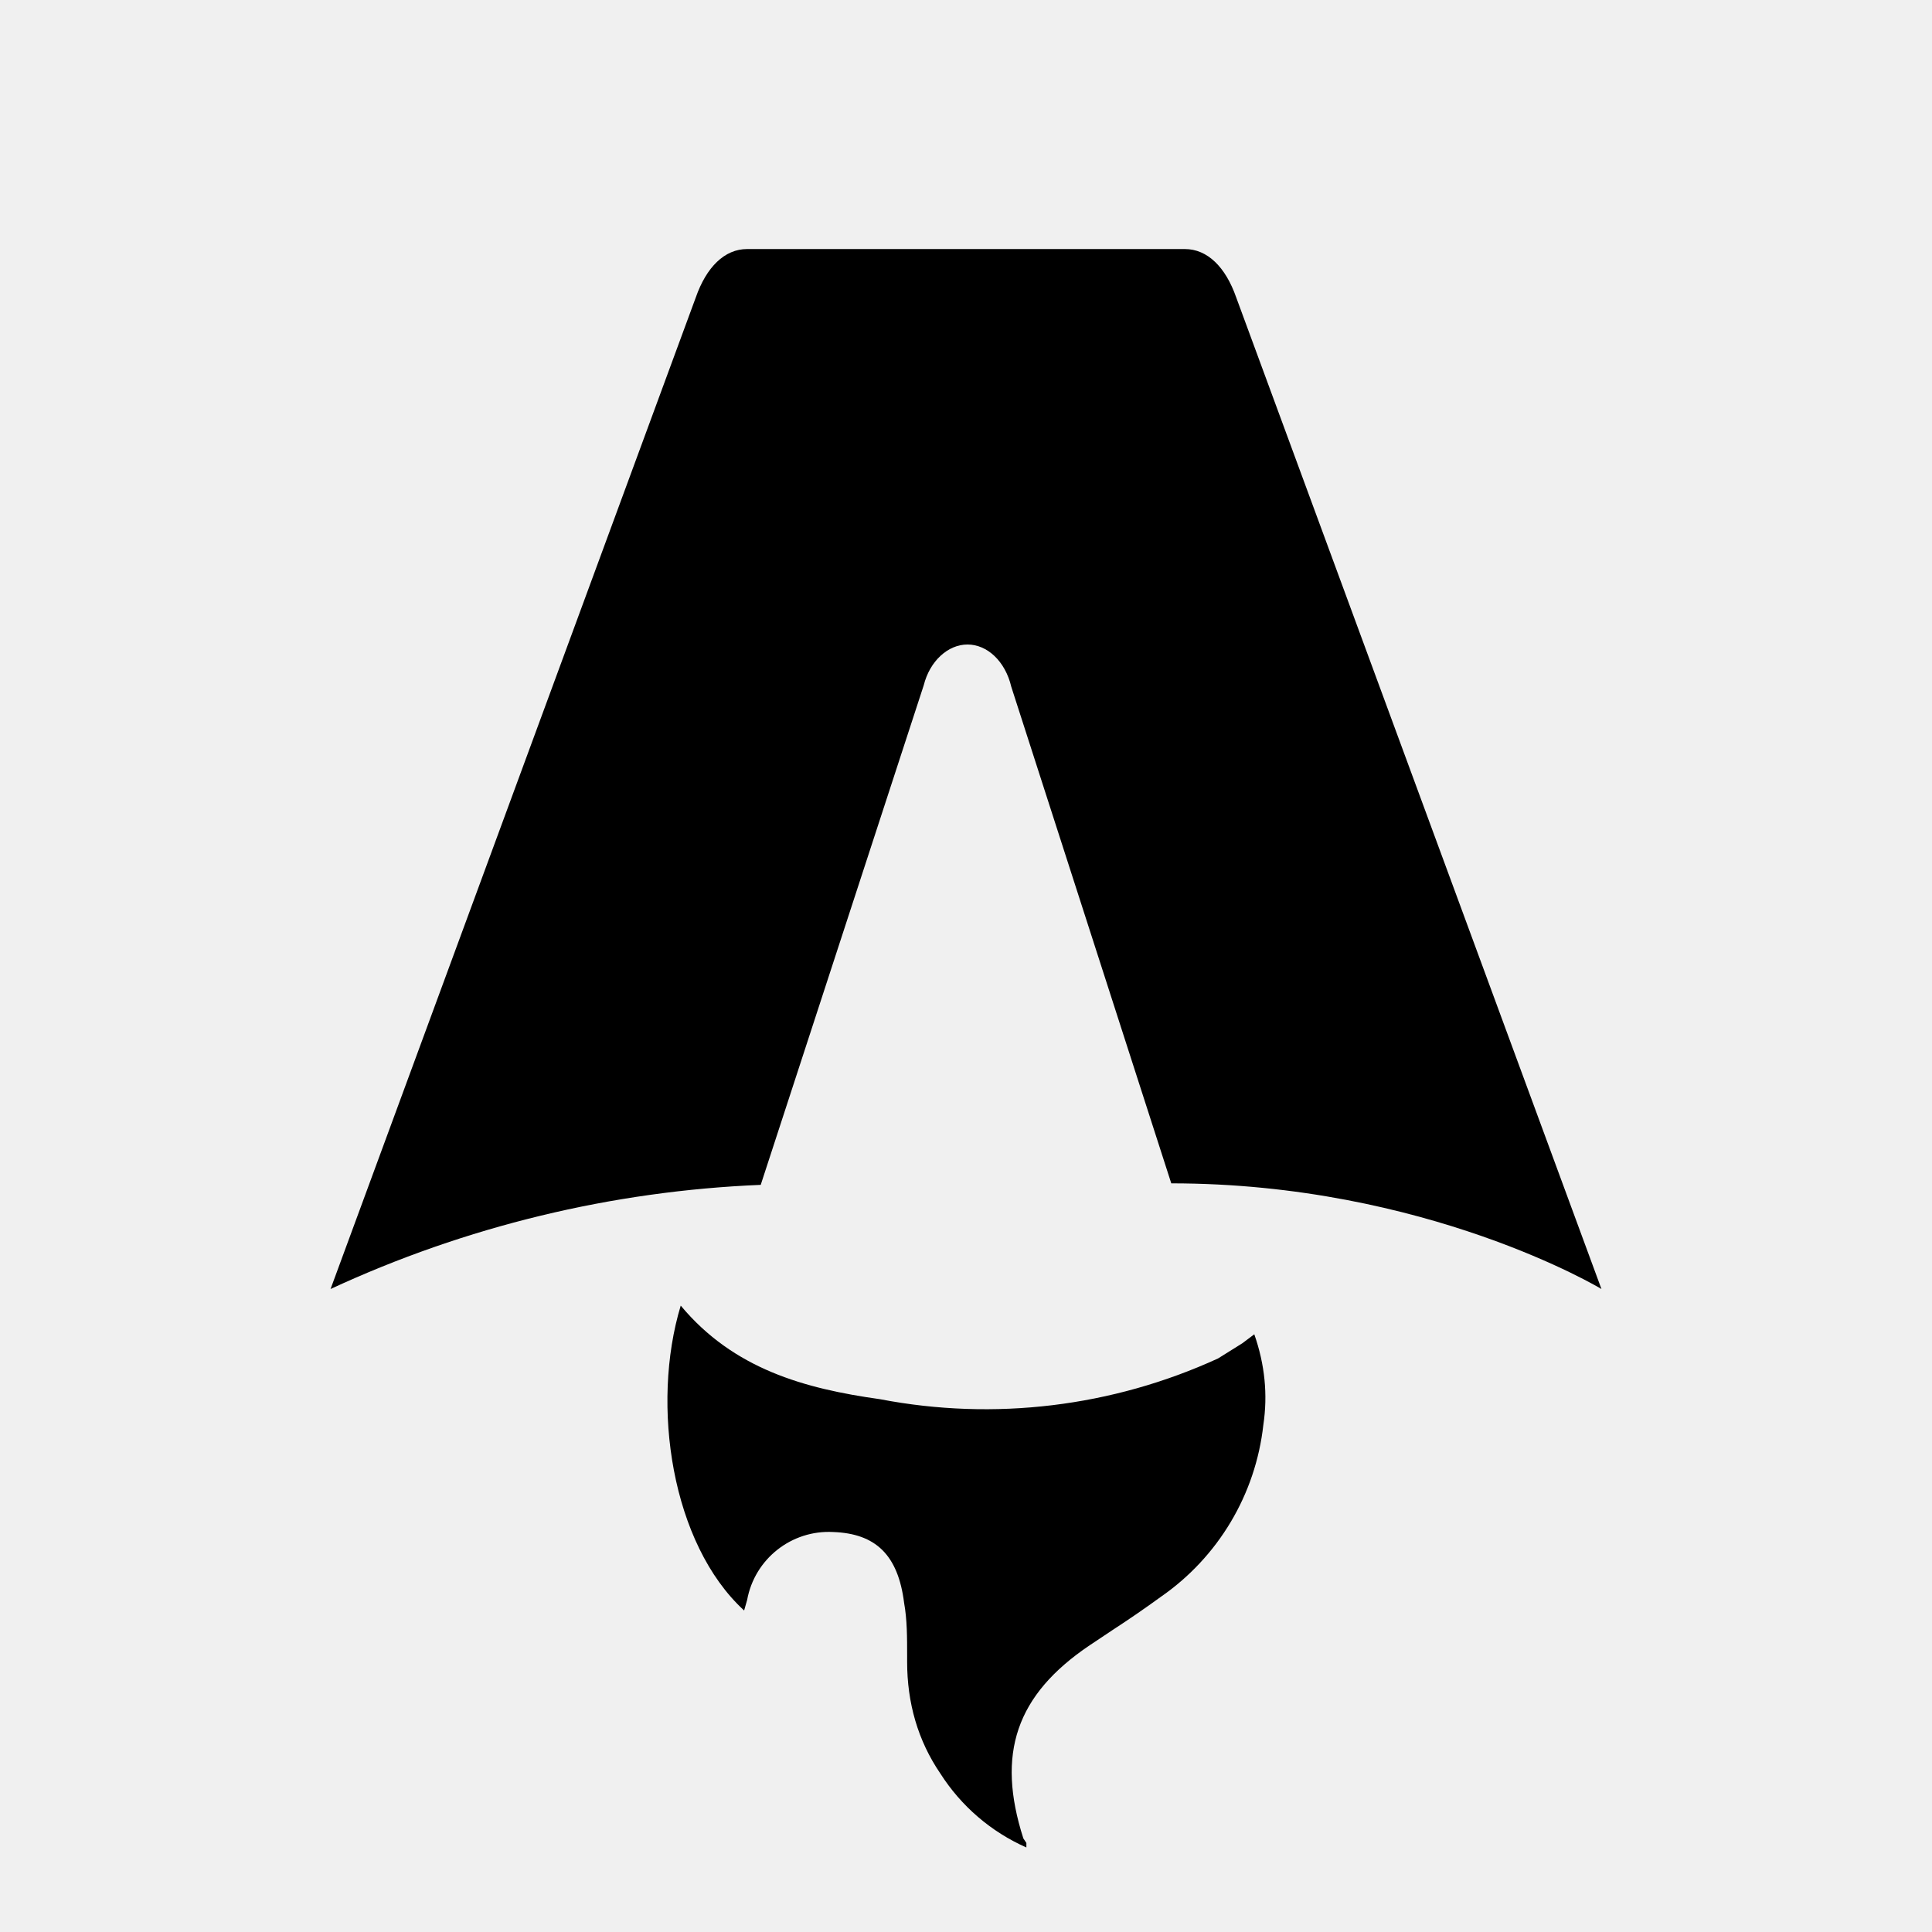
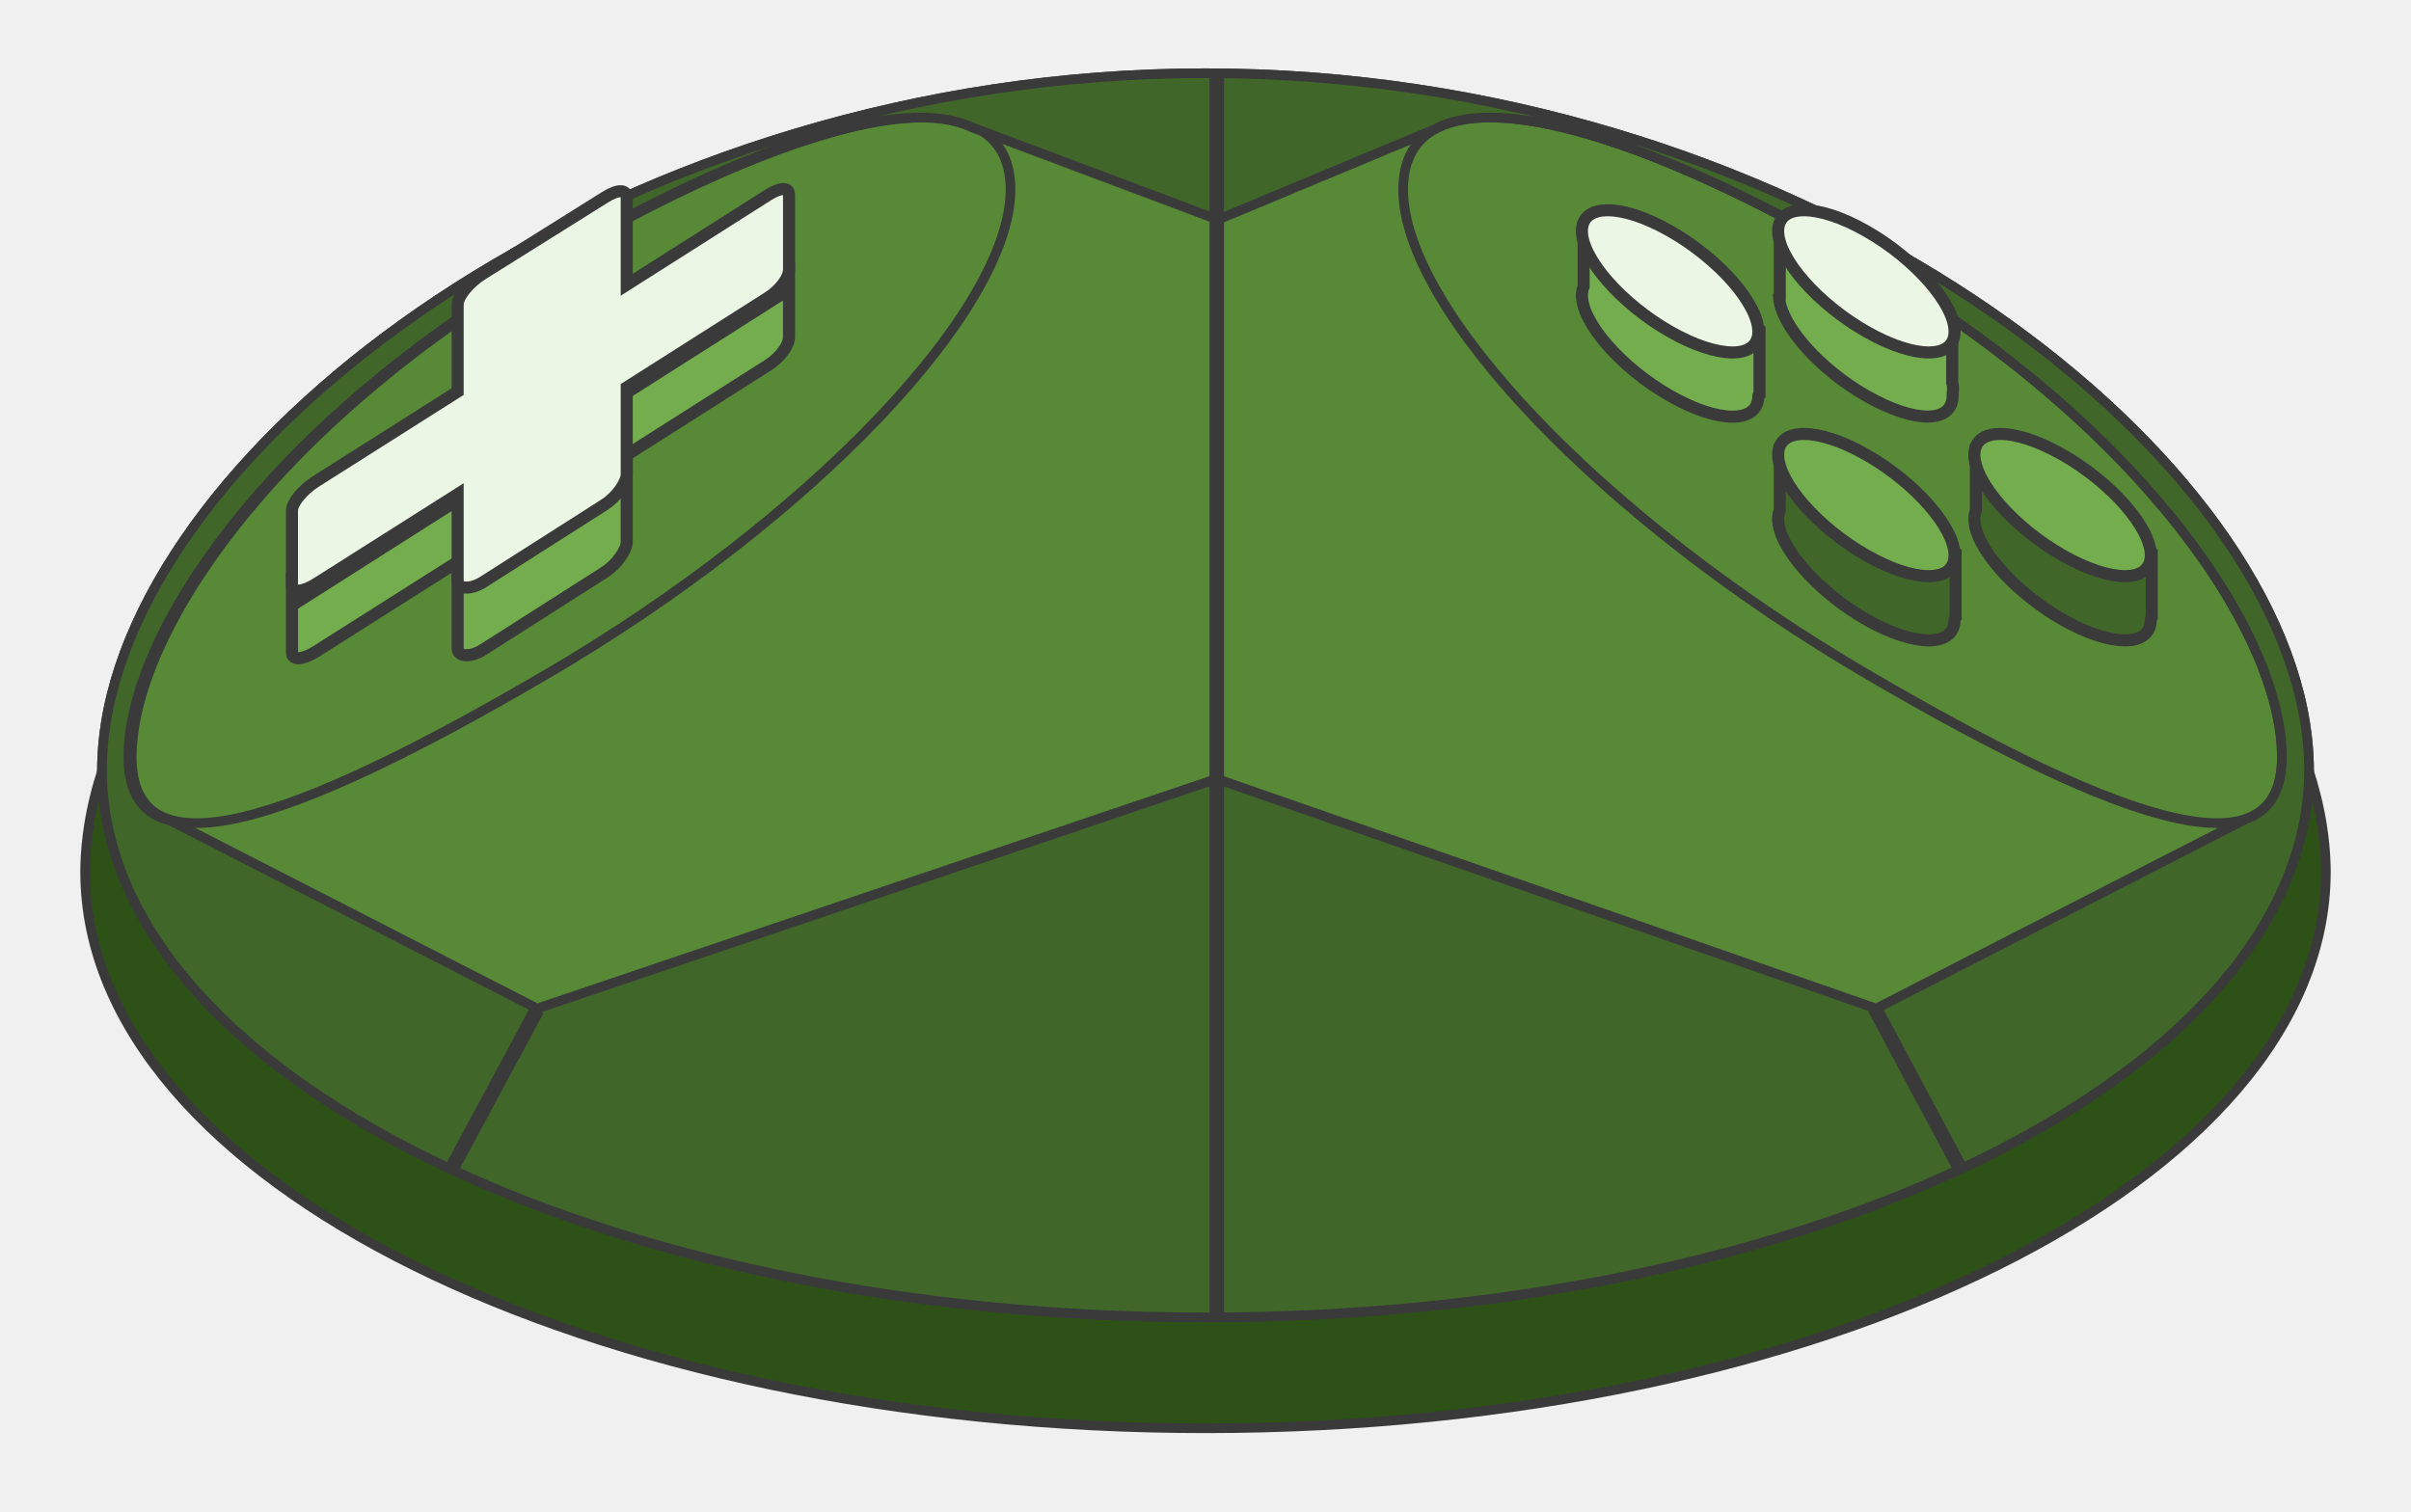
- <svg xmlns="http://www.w3.org/2000/svg" fill="none" viewBox="0 0 128 128">
-   <path d="M50.4 78.5a75.1 75.1 0 0 0-28.5 6.9l24.2-65.7c.7-2 1.9-3.2 3.4-3.2h29c1.5 0 2.7 1.2 3.4 3.2l24.2 65.7s-11.6-7-28.5-7L67 45.5c-.4-1.7-1.6-2.8-2.9-2.8-1.3 0-2.5 1.1-2.9 2.7L50.4 78.5Zm-1.1 28.2Zm-4.2-20.2c-2 6.6-.6 15.8 4.2 20.2a17.5 17.5 0 0 1 .2-.7 5.5 5.5 0 0 1 5.7-4.5c2.8.1 4.3 1.5 4.7 4.7.2 1.1.2 2.3.2 3.5v.4c0 2.7.7 5.2 2.2 7.4a13 13 0 0 0 5.7 4.9v-.3l-.2-.3c-1.8-5.6-.5-9.5 4.4-12.8l1.5-1a73 73 0 0 0 3.2-2.2 16 16 0 0 0 6.8-11.4c.3-2 .1-4-.6-6l-.8.6-1.6 1a37 37 0 0 1-22.4 2.7c-5-.7-9.7-2-13.2-6.2Z" />
-   <style>
-         path { fill: #000; }
-         @media (prefers-color-scheme: dark) {
-             path { fill: #FFF; }
-         }
-     </style>
+ <svg xmlns="http://www.w3.org/2000/svg" version="1.1" id="svg630" xml:space="preserve" width="1333.333" height="836.084" viewBox="0 0 1333.333 836.084">
+   <defs id="defs634">
+     <clipPath clipPathUnits="userSpaceOnUse" id="clipPath644">
+       <path d="M 0,627.063 H 1000 V 0 H 0 Z" id="path642" />
+     </clipPath>
+   </defs>
+   <g id="g636" transform="matrix(1.333333,0,0,-1.333333,0,836.084)">
+     <g id="g638">
+       <g id="g640" clip-path="url(#clipPath644)">
+         <g id="g646" transform="translate(957.3665,322.144)">
+           <path d="M 0,0 C 1.024,-5.989 1.599,-12.047 1.711,-18.148 1.557,-12.173 0.982,-6.115 0,0" style="fill:#385b21;fill-opacity:1;fill-rule:nonzero;stroke:none" id="path648" />
+         </g>
+         <g id="g650" transform="translate(959.0774,301.3453)">
+           <path d="M 0,0 V -0.266 C 0,0.701 -0.014,1.669 -0.042,2.651 -0.014,1.767 0,0.884 0,0" style="fill:#385b21;fill-opacity:1;fill-rule:nonzero;stroke:none" id="path652" />
+         </g>
+         <g id="g654" transform="translate(964.7019,265.228)">
+           <path d="m 0,0 c 0,-0.092 0,-0.171 -0.013,-0.263 -0.54,-127.281 -208.383,-230.367 -464.695,-230.367 -256.3,0 -464.143,103.086 -464.683,230.367 -0.013,0.092 -0.013,0.171 -0.013,0.263 0,0.908 0.013,1.817 0.04,2.738 0.145,5.608 0.684,11.295 1.606,17.034 19.943,124.319 219.638,273.557 463.05,273.557 243.424,0 443.119,-149.238 463.062,-273.557 C -0.724,14.033 -0.184,8.346 -0.04,2.738 -0.013,1.817 0,0.908 0,0" style="fill:#2e5117;fill-opacity:1;fill-rule:nonzero;stroke:none" id="path656" />
+         </g>
+         <g id="g658" transform="translate(964.7019,265.228)">
+           <path d="m 0,0 c 0,-0.092 0,-0.171 -0.013,-0.263 -0.54,-127.281 -208.383,-230.367 -464.695,-230.367 -256.3,0 -464.143,103.086 -464.683,230.367 -0.013,0.092 -0.013,0.171 -0.013,0.263 0,0.908 0.013,1.817 0.04,2.738 0.145,5.608 0.684,11.295 1.606,17.034 19.943,124.319 219.638,273.557 463.05,273.557 243.424,0 443.119,-149.238 463.062,-273.557 C -0.724,14.033 -0.184,8.346 -0.04,2.738 -0.013,1.817 0,0.908 0,0 Z" style="fill:none;stroke:#3a3a3a;stroke-width:4;stroke-linecap:butt;stroke-linejoin:miter;stroke-miterlimit:10;stroke-dasharray:none;stroke-opacity:1" id="path660" />
+         </g>
+         <g id="g662" transform="translate(957.717,307.7733)">
+           <path d="m 0,0 c 0,-0.091 0,-0.169 -0.013,-0.259 -0.532,-125.368 -205.251,-226.904 -457.71,-226.904 -252.447,0 -457.167,101.536 -457.698,226.904 -0.013,0.09 -0.013,0.168 -0.013,0.259 0,0.895 0.013,1.789 0.039,2.697 0.143,5.523 0.674,11.125 1.582,16.778 19.643,122.45 216.336,269.445 456.09,269.445 239.765,0 436.459,-146.995 456.102,-269.445 C -0.713,13.822 -0.181,8.22 -0.039,2.697 -0.013,1.789 0,0.895 0,0" style="fill:#578937;fill-opacity:1;fill-rule:nonzero;stroke:none" id="path664" />
+         </g>
+         <g id="g666" transform="translate(957.717,307.7733)">
+           <path d="m 0,0 c 0,-0.091 0,-0.169 -0.013,-0.259 -0.532,-125.368 -205.251,-226.904 -457.71,-226.904 -252.447,0 -457.167,101.536 -457.698,226.904 -0.013,0.09 -0.013,0.168 -0.013,0.259 0,0.895 0.013,1.789 0.039,2.697 0.143,5.523 0.674,11.125 1.582,16.778 19.643,122.45 216.336,269.445 456.09,269.445 239.765,0 436.459,-146.995 456.102,-269.445 C -0.713,13.822 -0.181,8.22 -0.039,2.697 -0.013,1.789 0,0.895 0,0 Z" style="fill:none;stroke:#3a3a3a;stroke-width:4;stroke-linecap:butt;stroke-linejoin:miter;stroke-miterlimit:10;stroke-dasharray:none;stroke-opacity:1" id="path668" />
+         </g>
+         <g id="g670" transform="translate(959.1195,301.0788)">
+           <path d="M 0,0 V -0.28 H -0.014 C 0,-0.182 0,-0.098 0,0" style="fill:#385b21;fill-opacity:1;fill-rule:nonzero;stroke:none" id="path672" />
+         </g>
+         <g id="g674" transform="translate(946.4551,313.07)">
+           <path d="m 0,0 c 0,49.387 -55.398,136.39 -175.17,206.41 -111.28,65.056 -189.309,78.337 -189.309,28.95 0,-49.386 81.725,-136.382 193.022,-201.407 C -64.456,-28.562 0,-49.387 0,0" style="fill:#578937;fill-opacity:1;fill-rule:nonzero;stroke:none" id="path676" />
+         </g>
+         <g id="g678" transform="translate(946.4551,313.07)">
+           <path d="m 0,0 c 0,49.387 -55.398,136.39 -175.17,206.41 -111.28,65.056 -189.309,78.337 -189.309,28.95 0,-49.386 81.725,-136.382 193.022,-201.407 C -64.456,-28.562 0,-49.387 0,0 Z" style="fill:none;stroke:#3a3a3a;stroke-width:4;stroke-linecap:butt;stroke-linejoin:miter;stroke-miterlimit:10;stroke-dasharray:none;stroke-opacity:1" id="path680" />
+         </g>
+         <g id="g682" transform="translate(54.6465,313.07)">
+           <path d="m 0,0 c 0,49.387 55.398,136.39 175.17,206.41 111.28,65.056 189.309,78.337 189.309,28.95 0,-49.386 -81.725,-136.382 -193.022,-201.407 C 64.456,-28.562 0,-49.387 0,0" style="fill:#578937;fill-opacity:1;fill-rule:nonzero;stroke:none" id="path684" />
+         </g>
+         <g id="g686" transform="translate(54.6465,313.07)">
+           <path d="m 0,0 c 0,49.387 55.398,136.39 175.17,206.41 111.28,65.056 189.309,78.337 189.309,28.95 0,-49.386 -81.725,-136.382 -193.022,-201.407 C 64.456,-28.562 0,-49.387 0,0 Z" style="fill:none;stroke:#3a3a3a;stroke-width:4;stroke-linecap:butt;stroke-linejoin:miter;stroke-miterlimit:10;stroke-dasharray:none;stroke-opacity:1" id="path688" />
+         </g>
+         <g id="g690" transform="translate(936.8902,290.0694)">
+           <path d="m 0,0 c -1.473,-1.024 -3.099,-1.851 -4.895,-2.51 l -153.837,-78.861 -273.482,95.298 -281.897,-95.298 -0.673,0.35 -151.425,77.613 c -4.025,0.982 -7.391,2.679 -10.042,5.147 l -0.028,0.014 c -4.852,4.488 -7.363,11.5 -7.363,21.247 0,49.382 55.398,136.391 175.169,206.416 82.437,48.189 146.629,67.964 174.356,54.893 l 0.027,-0.014 0.043,-0.014 101.833,-38.231 0.463,-0.168 89.954,37.488 0.014,0.014 c 1.978,1.108 4.166,2.019 6.55,2.734 29.887,9.074 91.567,-11.079 169.629,-56.702 C -45.833,159.391 9.565,72.382 9.565,23 9.565,11.879 6.297,4.32 0,0 m 20.785,20.406 c -0.141,5.512 -0.673,11.122 -1.585,16.773 -19.635,122.45 -216.331,269.444 -456.098,269.444 -239.753,0 -436.45,-146.994 -456.084,-269.444 -0.912,-5.651 -1.445,-11.261 -1.585,-16.773 -0.028,-0.912 -0.042,-1.809 -0.042,-2.707 0,-0.084 0,-0.168 0.014,-0.252 0.28,-65.285 55.93,-124.119 144.875,-165.506 81.835,-38.077 191.844,-61.4 312.822,-61.4 121.131,0 231.282,23.379 313.144,61.554 88.762,41.373 144.286,100.137 144.567,165.352 0.014,0.084 0.014,0.168 0.014,0.252 0,0.898 -0.014,1.795 -0.042,2.707" style="fill:#416629;fill-opacity:1;fill-rule:nonzero;stroke:none" id="path692" />
+         </g>
+         <g id="g694" transform="translate(936.8902,290.0694)">
+           <path d="m 0,0 c -1.473,-1.024 -3.099,-1.851 -4.895,-2.51 l -153.837,-78.861 -273.482,95.298 -281.897,-95.298 -0.673,0.35 -151.425,77.613 c -4.025,0.982 -7.391,2.679 -10.042,5.147 l -0.028,0.014 c -4.852,4.488 -7.363,11.5 -7.363,21.247 0,49.382 55.398,136.391 175.169,206.416 82.437,48.189 146.629,67.964 174.356,54.893 l 0.027,-0.014 0.043,-0.014 101.833,-38.231 0.463,-0.168 89.954,37.488 0.014,0.014 c 1.978,1.108 4.166,2.019 6.55,2.734 29.887,9.074 91.567,-11.079 169.629,-56.702 C -45.833,159.391 9.565,72.382 9.565,23 9.565,11.879 6.297,4.32 0,0 Z m 20.785,20.406 c -0.141,5.512 -0.673,11.122 -1.585,16.773 -19.635,122.45 -216.331,269.444 -456.098,269.444 -239.753,0 -436.45,-146.994 -456.084,-269.444 -0.912,-5.651 -1.445,-11.261 -1.585,-16.773 -0.028,-0.912 -0.042,-1.809 -0.042,-2.707 0,-0.084 0,-0.168 0.014,-0.252 0.28,-65.285 55.93,-124.119 144.875,-165.506 81.835,-38.077 191.844,-61.4 312.822,-61.4 121.131,0 231.282,23.379 313.144,61.554 88.762,41.373 144.286,100.137 144.567,165.352 0.014,0.084 0.014,0.168 0.014,0.252 0,0.898 -0.014,1.795 -0.042,2.707 z" style="fill:none;stroke:#3a3a3a;stroke-width:4;stroke-linecap:butt;stroke-linejoin:miter;stroke-miterlimit:10;stroke-dasharray:none;stroke-opacity:1" id="path696" />
+         </g>
+         <g id="g698" transform="translate(774.1021,462.8563)">
+           <path d="m 0,0 c 20.205,-11.518 35.787,-11.415 35.787,0.103 0,1.641 0.454,3.328 -0.175,5.218 V 27.276 L -35.914,68.122 V 41.067 l -0.299,-0.195 C -35.459,29.303 -19.724,11.244 0,0" style="fill:#73ad4e;fill-opacity:1;fill-rule:nonzero;stroke:none" id="path700" />
+         </g>
+         <g id="g702" transform="translate(774.1021,462.8563)">
+           <path d="m 0,0 c 20.205,-11.518 35.787,-11.415 35.787,0.103 0,1.641 0.454,3.328 -0.175,5.218 V 27.276 L -35.914,68.122 V 41.067 l -0.299,-0.195 C -35.459,29.303 -19.724,11.244 0,0 Z" style="fill:none;stroke:#3a3a3a;stroke-width:5;stroke-linecap:butt;stroke-linejoin:miter;stroke-miterlimit:10;stroke-dasharray:none;stroke-opacity:1" id="path704" />
+         </g>
+         <g id="g706" transform="translate(892.46,397.5689)">
+           <path d="M 0,0 -72.929,41.08 V 17.667 c -0.402,-1.009 -0.622,-2.158 -0.622,-3.463 0,-11.518 16.379,-30.192 36.583,-41.709 20.205,-11.518 36.584,-11.518 36.584,0 0,0.359 0.384,0.858 0.384,0.858 z" style="fill:#416629;fill-opacity:1;fill-rule:nonzero;stroke:none" id="path708" />
+         </g>
+         <g id="g710" transform="translate(892.46,397.5689)">
+           <path d="M 0,0 -72.929,41.08 V 17.667 c -0.402,-1.009 -0.622,-2.158 -0.622,-3.463 0,-11.518 16.379,-30.192 36.583,-41.709 20.205,-11.518 36.584,-11.518 36.584,0 0,0.359 0.384,0.858 0.384,0.858 z" style="fill:none;stroke:#3a3a3a;stroke-width:5;stroke-linecap:butt;stroke-linejoin:miter;stroke-miterlimit:10;stroke-dasharray:none;stroke-opacity:1" id="path712" />
+         </g>
+         <g id="g714" transform="translate(738.188,415.3586)">
+           <path d="m 0,0 c -0.434,-1.037 -0.67,-2.229 -0.67,-3.586 0,-11.518 16.379,-30.191 36.584,-41.709 20.205,-11.518 36.584,-11.518 36.584,0 0,0.368 0.431,0.858 0.431,0.858 V -17.79 L 0,23.291 Z" style="fill:#416629;fill-opacity:1;fill-rule:nonzero;stroke:none" id="path716" />
+         </g>
+         <g id="g718" transform="translate(738.188,415.3586)">
+           <path d="m 0,0 c -0.434,-1.037 -0.67,-2.229 -0.67,-3.586 0,-11.518 16.379,-30.191 36.584,-41.709 20.205,-11.518 36.584,-11.518 36.584,0 0,0.368 0.431,0.858 0.431,0.858 V -17.79 L 0,23.291 Z" style="fill:none;stroke:#3a3a3a;stroke-width:5;stroke-linecap:butt;stroke-linejoin:miter;stroke-miterlimit:10;stroke-dasharray:none;stroke-opacity:1" id="path720" />
+         </g>
+         <g id="g722" transform="translate(656.8445,508.2743)">
+           <path d="m 0,0 c -0.468,-1.065 -0.716,-2.299 -0.716,-3.709 0,-11.518 16.379,-30.191 36.583,-41.709 20.205,-11.518 36.584,-11.518 36.584,0 0,0.3 0.478,0.629 0.478,0.629 v 26.647 L 0,22.938 Z" style="fill:#73ad4e;fill-opacity:1;fill-rule:nonzero;stroke:none" id="path724" />
+         </g>
+         <g id="g726" transform="translate(656.8445,508.2743)">
+           <path d="m 0,0 c -0.468,-1.065 -0.716,-2.299 -0.716,-3.709 0,-11.518 16.379,-30.191 36.583,-41.709 20.205,-11.518 36.584,-11.518 36.584,0 0,0.3 0.478,0.629 0.478,0.629 v 26.647 L 0,22.938 Z" style="fill:none;stroke:#3a3a3a;stroke-width:5;stroke-linecap:butt;stroke-linejoin:miter;stroke-miterlimit:10;stroke-dasharray:none;stroke-opacity:1" id="path728" />
+         </g>
+         <g id="g730" transform="translate(810.6859,396.7105)">
+           <path d="m 0,0 c 0,-11.518 -16.379,-11.518 -36.584,0 -20.204,11.518 -36.583,30.191 -36.583,41.709 0,11.518 16.379,11.518 36.583,0 C -16.379,30.191 0,11.518 0,0" style="fill:#73ad4e;fill-opacity:1;fill-rule:nonzero;stroke:none" id="path732" />
+         </g>
+         <g id="g734" transform="translate(810.6859,396.7105)">
+           <path d="m 0,0 c 0,-11.518 -16.379,-11.518 -36.584,0 -20.204,11.518 -36.583,30.191 -36.583,41.709 0,11.518 16.379,11.518 36.583,0 C -16.379,30.191 0,11.518 0,0 Z" style="fill:none;stroke:#3a3a3a;stroke-width:5;stroke-linecap:butt;stroke-linejoin:miter;stroke-miterlimit:10;stroke-dasharray:none;stroke-opacity:1" id="path736" />
+         </g>
+         <g id="g738" transform="translate(892.0761,396.7105)">
+           <path d="m 0,0 c 0,-11.518 -16.379,-11.518 -36.584,0 -20.204,11.518 -36.583,30.191 -36.583,41.709 0,11.518 16.379,11.518 36.583,0 C -16.379,30.191 0,11.518 0,0" style="fill:#73ad4e;fill-opacity:1;fill-rule:nonzero;stroke:none" id="path740" />
+         </g>
+         <g id="g742" transform="translate(892.0761,396.7105)">
+           <path d="m 0,0 c 0,-11.518 -16.379,-11.518 -36.584,0 -20.204,11.518 -36.583,30.191 -36.583,41.709 0,11.518 16.379,11.518 36.583,0 C -16.379,30.191 0,11.518 0,0 Z" style="fill:none;stroke:#3a3a3a;stroke-width:5;stroke-linecap:butt;stroke-linejoin:miter;stroke-miterlimit:10;stroke-dasharray:none;stroke-opacity:1" id="path744" />
+         </g>
+         <g id="g746" transform="translate(810.6859,489.5033)">
+           <path d="m 0,0 c 0,-11.518 -16.379,-11.518 -36.584,0 -20.204,11.518 -36.583,30.191 -36.583,41.709 0,11.518 16.379,11.518 36.583,0 C -16.379,30.191 0,11.518 0,0" style="fill:#ebf7e4;fill-opacity:1;fill-rule:nonzero;stroke:none" id="path748" />
+         </g>
+         <g id="g750" transform="translate(810.6859,489.5033)">
+           <path d="m 0,0 c 0,-11.518 -16.379,-11.518 -36.584,0 -20.204,11.518 -36.583,30.191 -36.583,41.709 0,11.518 16.379,11.518 36.583,0 C -16.379,30.191 0,11.518 0,0 Z" style="fill:none;stroke:#3a3a3a;stroke-width:5;stroke-linecap:butt;stroke-linejoin:miter;stroke-miterlimit:10;stroke-dasharray:none;stroke-opacity:1" id="path752" />
+         </g>
+         <g id="g754" transform="translate(729.2955,489.5033)">
+           <path d="m 0,0 c 0,-11.518 -16.379,-11.518 -36.584,0 -20.204,11.518 -36.583,30.191 -36.583,41.709 0,11.518 16.379,11.518 36.583,0 C -16.379,30.191 0,11.518 0,0" style="fill:#ebf7e4;fill-opacity:1;fill-rule:nonzero;stroke:none" id="path756" />
+         </g>
+         <g id="g758" transform="translate(729.2955,489.5033)">
+           <path d="m 0,0 c 0,-11.518 -16.379,-11.518 -36.584,0 -20.204,11.518 -36.583,30.191 -36.583,41.709 0,11.518 16.379,11.518 36.583,0 C -16.379,30.191 0,11.518 0,0 Z" style="fill:none;stroke:#3a3a3a;stroke-width:5;stroke-linecap:butt;stroke-linejoin:miter;stroke-miterlimit:10;stroke-dasharray:none;stroke-opacity:1" id="path760" />
+         </g>
+         <g id="g762" transform="translate(259.9448,464.1751)">
+           <path d="m 0,0 v 10.873 c 0,3.294 -3.537,3.516 -8.931,0.111 l -51.077,-31.979 c -5.394,-3.404 -10.116,-9.154 -10.116,-12.448 v -11.126 l -68.721,-43.678 v 11.823 c 0,0 0.025,0.007 0.044,0.013 -0.024,-0.18 -0.044,-0.358 -0.044,-0.527 v -30.944 c 0,-3.294 4.603,-2.884 9.997,0.521 l 58.724,37.198 v -35.999 c 0,-3.294 5.175,-3.834 10.569,-0.43 l 50.194,31.98 C -3.967,-71.208 0,-65.14 0,-61.846 v 35.999 l 58.428,37.118 c 5.394,3.404 8.891,8.486 8.891,11.781 v 0.1 30.844 -11.209 z" style="fill:#73ad4e;fill-opacity:1;fill-rule:nonzero;stroke:none" id="path764" />
+         </g>
+         <g id="g766" transform="translate(259.9448,464.1751)">
+           <path d="m 0,0 v 10.873 c 0,3.294 -3.537,3.516 -8.931,0.111 l -51.077,-31.979 c -5.394,-3.404 -10.116,-9.154 -10.116,-12.448 v -11.126 l -68.721,-43.678 v 11.823 c 0,0 0.025,0.007 0.044,0.013 -0.024,-0.18 -0.044,-0.358 -0.044,-0.527 v -30.944 c 0,-3.294 4.603,-2.884 9.997,0.521 l 58.724,37.198 v -35.999 c 0,-3.294 5.175,-3.834 10.569,-0.43 l 50.194,31.98 C -3.967,-71.208 0,-65.14 0,-61.846 v 35.999 l 58.428,37.118 c 5.394,3.404 8.891,8.486 8.891,11.781 v 0.1 30.844 -11.209 z" style="fill:none;stroke:#3a3a3a;stroke-width:5;stroke-linecap:butt;stroke-linejoin:miter;stroke-miterlimit:10;stroke-dasharray:none;stroke-opacity:1" id="path768" />
+         </g>
+         <g id="g770" transform="translate(318.3724,546.0527)">
+           <path d="m 0,0 -58.428,-37.118 v 36.237 c 0,3.294 -3.537,3.516 -8.931,0.111 l -51.077,-31.979 c -5.394,-3.404 -10.115,-9.154 -10.115,-12.448 v -36.237 l -58.725,-37.199 c -5.394,-3.404 -9.996,-8.839 -9.996,-12.133 v -30.944 c 0,-3.294 4.602,-2.884 9.996,0.52 l 58.725,37.199 v -35.999 c 0,-3.294 5.174,-3.834 10.568,-0.43 l 50.195,31.979 c 5.394,3.405 9.36,9.473 9.36,12.767 v 35.999 L 0,-42.557 c 5.394,3.404 8.891,8.486 8.891,11.78 V 0.168 C 8.891,3.462 5.394,3.404 0,0" style="fill:#ebf7e4;fill-opacity:1;fill-rule:nonzero;stroke:none" id="path772" />
+         </g>
+         <g id="g774" transform="translate(318.3724,546.0527)">
+           <path d="m 0,0 -58.428,-37.118 v 36.237 c 0,3.294 -3.537,3.516 -8.931,0.111 l -51.077,-31.979 c -5.394,-3.404 -10.115,-9.154 -10.115,-12.448 v -36.237 l -58.725,-37.199 c -5.394,-3.404 -9.996,-8.839 -9.996,-12.133 v -30.944 c 0,-3.294 4.602,-2.884 9.996,0.52 l 58.725,37.199 v -35.999 c 0,-3.294 5.174,-3.834 10.568,-0.43 l 50.195,31.979 c 5.394,3.405 9.36,9.473 9.36,12.767 v 35.999 L 0,-42.557 c 5.394,3.404 8.891,8.486 8.891,11.78 V 0.168 C 8.891,3.462 5.394,3.404 0,0 Z" style="fill:none;stroke:#3a3a3a;stroke-width:5;stroke-linecap:butt;stroke-linejoin:miter;stroke-miterlimit:10;stroke-dasharray:none;stroke-opacity:1" id="path776" />
+         </g>
+         <g id="g778" transform="translate(504.6763,596.72)">
+           <path d="M 0,0 V -292.724 -516.11" style="fill:none;stroke:#3a3a3a;stroke-width:6;stroke-linecap:butt;stroke-linejoin:miter;stroke-miterlimit:10;stroke-dasharray:none;stroke-opacity:1" id="path780" />
+         </g>
+         <g id="g782" transform="translate(187.1691,142.0141)">
+           <path d="M 0,0 35.61,66.221" style="fill:none;stroke:#3a3a3a;stroke-width:6;stroke-linecap:butt;stroke-linejoin:miter;stroke-miterlimit:10;stroke-dasharray:none;stroke-opacity:1" id="path784" />
+         </g>
+         <g id="g786" transform="translate(813.2203,142.0141)">
+           <path d="M 0,0 -35.61,66.688" style="fill:none;stroke:#3a3a3a;stroke-width:6;stroke-linecap:butt;stroke-linejoin:miter;stroke-miterlimit:10;stroke-dasharray:none;stroke-opacity:1" id="path788" />
+         </g>
+       </g>
+     </g>
+   </g>
</svg>
